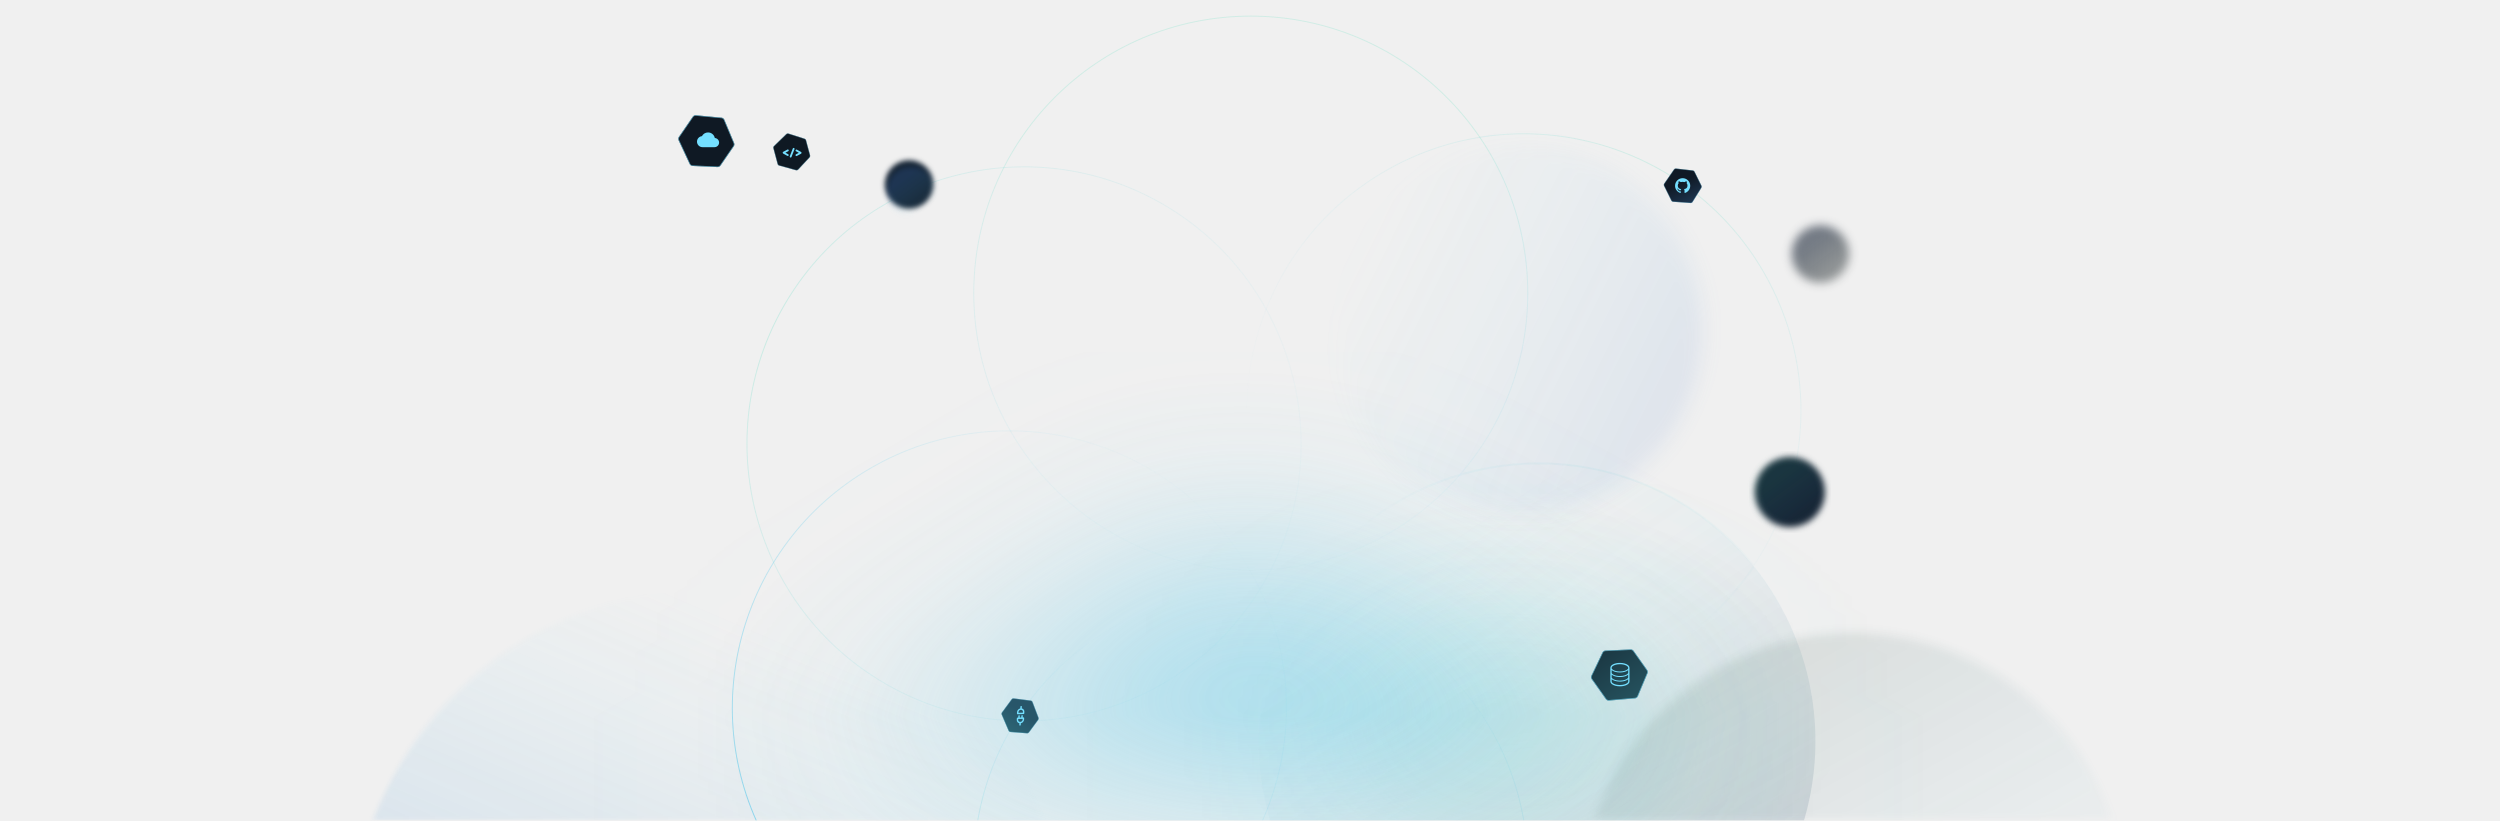
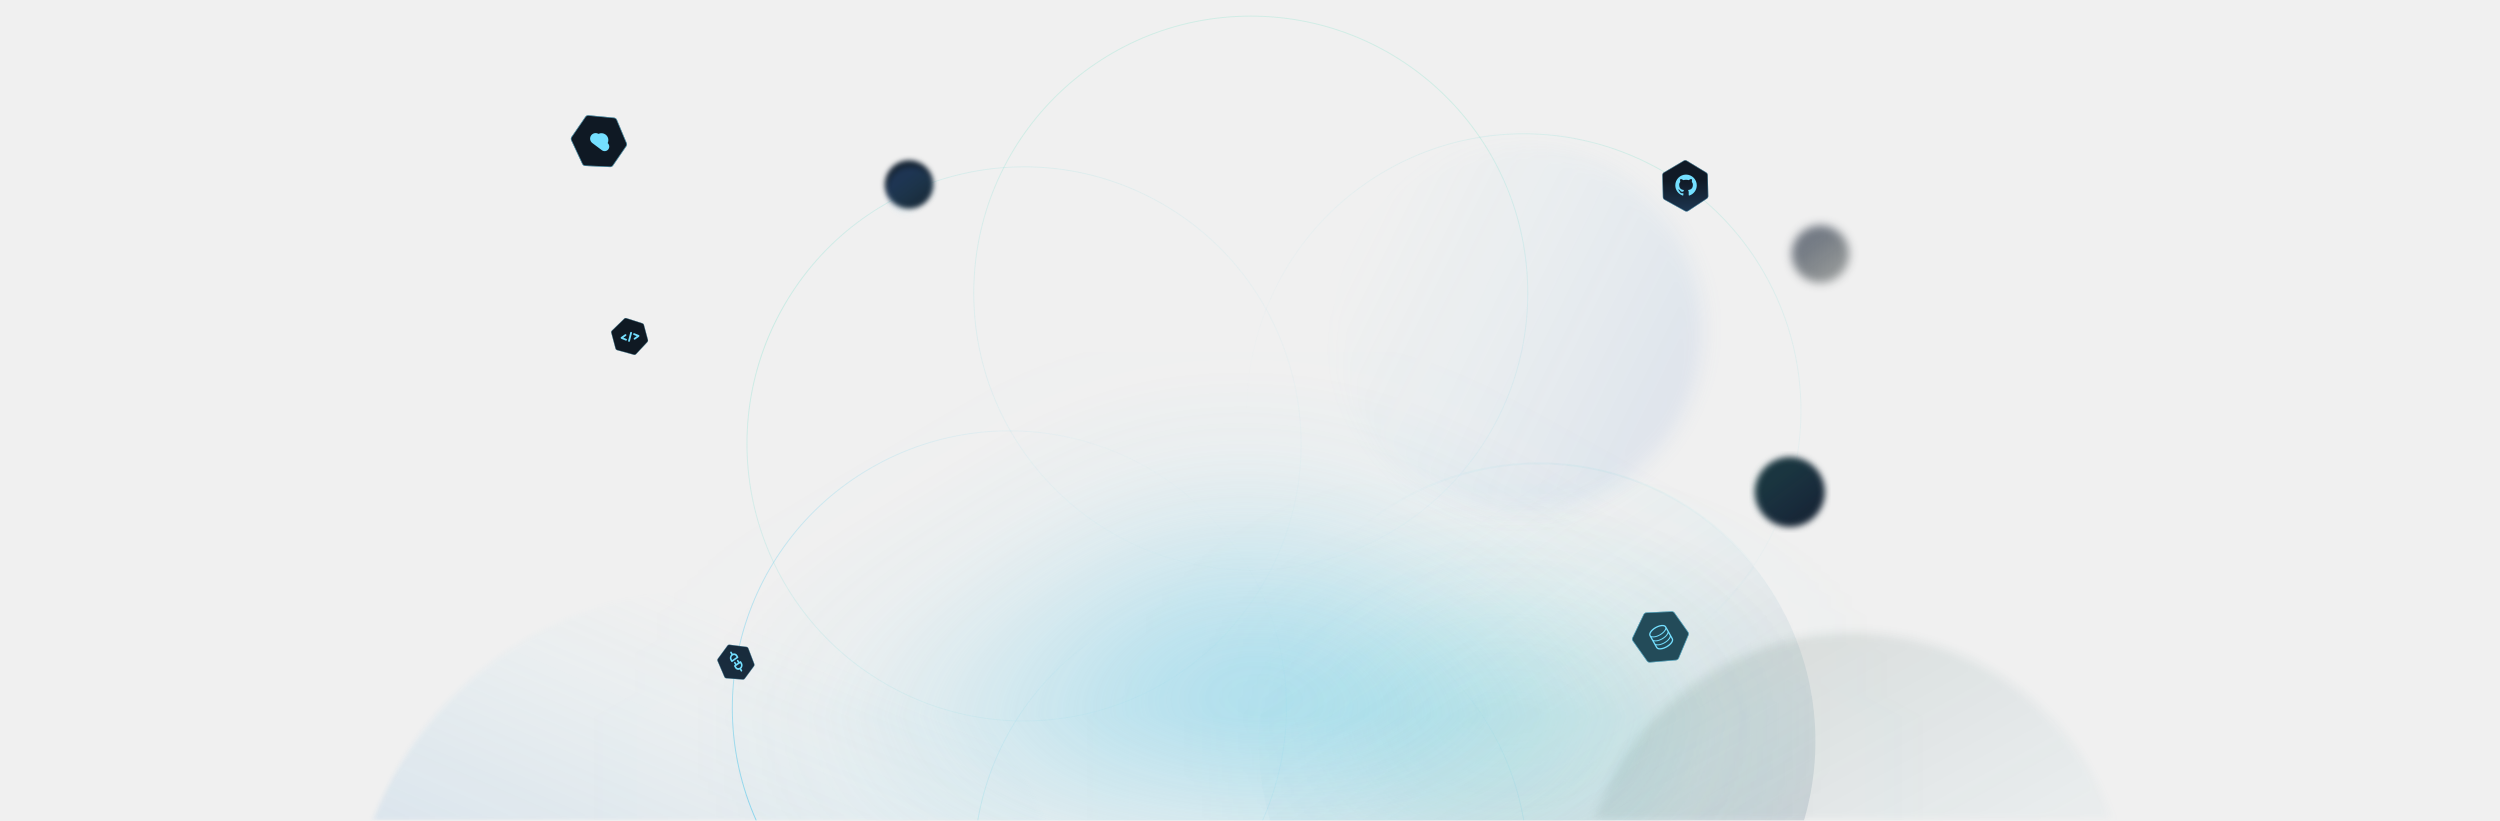
<svg xmlns="http://www.w3.org/2000/svg" width="2560" height="840" viewBox="0 0 2560 840" fill="none">
-   <g clip-path="url(#clip0_6373_19920)">
-     <g opacity="0.7" filter="url(#filter0_f_6373_19920)">
-       <rect width="901" height="847" rx="24" transform="matrix(0.87755 0.479485 -0.87755 0.479485 1537.29 716)" fill="url(#paint0_linear_6373_19920)" />
+   <g clip-path="url(#clip0_6433_17227)">
+     <g opacity="0.7" filter="url(#filter0_f_6433_17227)">
+       <rect width="901" height="847" rx="24" transform="matrix(0.87755 0.479485 -0.87755 0.479485 1537.29 716)" fill="url(#paint0_linear_6433_17227)" />
    </g>
-     <g opacity="0.7" filter="url(#filter1_f_6373_19920)">
-       <rect width="1163.47" height="1093.73" rx="24" transform="matrix(0.87755 0.479485 -0.87755 0.479485 1268.81 581)" fill="url(#paint1_linear_6373_19920)" />
+     <g opacity="0.7" filter="url(#filter1_f_6433_17227)">
+       <rect width="1163.47" height="1093.73" rx="24" transform="matrix(0.87755 0.479485 -0.87755 0.479485 1268.81 581)" fill="url(#paint1_linear_6433_17227)" />
    </g>
-     <circle cx="1048.62" cy="454.571" r="283.669" transform="rotate(-60 1048.62 454.571)" stroke="url(#paint2_radial_6373_19920)" />
-     <circle cx="284.169" cy="284.169" r="283.669" transform="matrix(-0.5 -0.866025 -0.866025 0.5 1421.8 828.906)" stroke="url(#paint3_radial_6373_19920)" />
-     <circle cx="1280.78" cy="300.144" r="283.644" stroke="url(#paint4_radial_6373_19920)" />
-     <circle cx="1280.78" cy="888.432" r="283.644" stroke="url(#paint5_radial_6373_19920)" />
-     <path d="M1717.29 513.076C1748.11 530.869 1774.33 553.571 1795.52 579.624C1772.19 614.194 1740.84 644.133 1702.29 666.389C1579.92 737.044 1426.78 706.15 1340.45 599.854C1423.02 477.452 1587.47 438.121 1717.29 513.076ZM1796.11 578.756C1774.87 552.71 1748.63 530.012 1717.79 512.21C1587.6 437.042 1422.71 476.407 1339.79 599.041C1330.66 587.719 1322.29 575.548 1314.79 562.559C1236.46 426.882 1282.95 253.393 1418.62 175.06C1554.3 96.727 1727.79 143.213 1806.12 278.89C1862.01 375.695 1854.36 491.75 1796.11 578.756ZM1329.79 616.906C1333 611.362 1336.36 605.966 1339.86 600.722C1426.53 707.202 1580.08 738.106 1702.79 667.255C1741.39 644.974 1772.79 615.022 1796.18 580.436C1867.73 669.049 1881.48 796.036 1821.12 900.576C1742.79 1036.25 1569.3 1082.74 1433.62 1004.41C1297.95 926.073 1251.46 752.583 1329.79 616.906Z" stroke="url(#paint6_radial_6373_19920)" />
-     <g filter="url(#filter2_f_6373_19920)">
-       <circle cx="725" cy="971" r="367" fill="url(#paint7_linear_6373_19920)" />
+     <circle cx="1048.62" cy="454.571" r="283.669" transform="rotate(-60 1048.62 454.571)" stroke="url(#paint2_radial_6433_17227)" />
+     <circle cx="284.169" cy="284.169" r="283.669" transform="matrix(-0.5 -0.866025 -0.866025 0.5 1421.8 828.906)" stroke="url(#paint3_radial_6433_17227)" />
+     <path d="M764.414 662.333C765.29 662.445 766.033 663.029 766.348 663.853L772.47 679.877C772.76 680.638 772.644 681.494 772.162 682.15L762.726 694.966C762.237 695.631 761.438 695.997 760.615 695.933L743.724 694.623C742.837 694.554 742.061 693.998 741.71 693.179L734.719 676.858C734.386 676.078 734.489 675.18 734.992 674.497L744.865 661.087C745.379 660.388 746.232 660.023 747.093 660.132L764.414 662.333Z" fill="#17293A" />
+     <path d="M764.389 662.531C765.192 662.633 765.873 663.169 766.161 663.924L772.284 679.949C772.55 680.646 772.443 681.431 772.001 682.032L762.566 694.848C762.117 695.457 761.385 695.793 760.63 695.734L743.74 694.424C742.926 694.361 742.215 693.851 741.893 693.101L734.903 676.779C734.597 676.065 734.692 675.242 735.153 674.616L745.025 661.205C745.497 660.565 746.279 660.23 747.068 660.33L764.389 662.531Z" stroke="#74DFFF" stroke-opacity="0.5" stroke-width="0.399" />
+     <path d="M754.644 676.887L755.656 678.66L754.08 679.76L753.068 677.987C752.944 677.828 752.77 677.725 752.576 677.697C752.383 677.669 752.185 677.718 752.017 677.835C751.85 677.952 751.724 678.129 751.664 678.334C751.604 678.539 751.613 678.757 751.69 678.95L752.702 680.723L752.062 681.17C751.968 681.229 751.885 681.309 751.82 681.404C751.755 681.499 751.708 681.607 751.682 681.721C751.657 681.835 751.653 681.952 751.671 682.066C751.69 682.179 751.73 682.287 751.789 682.381L752.682 683.946C752.949 684.434 753.305 684.855 753.73 685.185C754.155 685.515 754.639 685.746 755.155 685.865C755.947 686.06 756.787 685.961 757.543 685.584L758.525 687.305C758.576 687.405 758.647 687.491 758.732 687.559C758.816 687.626 758.914 687.673 759.018 687.696C759.122 687.719 759.23 687.719 759.336 687.694C759.441 687.67 759.542 687.622 759.631 687.554C759.725 687.494 759.807 687.415 759.872 687.32C759.938 687.225 759.985 687.117 760.01 687.003C760.036 686.889 760.04 686.772 760.021 686.658C760.003 686.544 759.963 686.437 759.903 686.343L758.951 684.674C759.606 684.04 760.07 683.206 760.276 682.29C760.531 681.142 760.368 679.947 759.821 678.961L758.928 677.396C758.819 677.201 758.641 677.063 758.433 677.012C758.331 676.982 758.222 676.979 758.116 677.002C758.01 677.026 757.909 677.075 757.822 677.148L757.034 677.698L756.022 675.925C755.898 675.765 755.724 675.662 755.531 675.634C755.338 675.607 755.139 675.656 754.971 675.773C754.804 675.89 754.678 676.067 754.618 676.271C754.558 676.476 754.567 676.695 754.644 676.887ZM758.443 679.923C758.768 680.514 758.864 681.229 758.71 681.915C758.556 682.602 758.163 683.207 757.615 683.601L757.418 683.738C756.853 684.12 756.184 684.261 755.545 684.135C754.922 683.985 754.388 683.571 754.061 682.983L753.584 682.149L757.956 679.132L758.443 679.923Z" fill="#74DFFF" />
+     <path d="M748.08 667.32C747.986 667.38 747.903 667.46 747.838 667.555C747.773 667.65 747.726 667.757 747.7 667.871C747.675 667.985 747.671 668.103 747.689 668.216C747.708 668.33 747.748 668.437 747.807 668.532L748.819 670.305C748.068 671.007 747.564 671.968 747.397 673.015C747.23 674.061 747.412 675.124 747.91 676.009L748.803 677.573C748.912 677.769 749.09 677.907 749.297 677.957C749.4 677.988 749.509 677.991 749.615 677.968C749.721 677.944 749.822 677.894 749.909 677.822L755.669 673.8C755.763 673.74 755.845 673.66 755.91 673.566C755.976 673.471 756.023 673.363 756.048 673.249C756.074 673.135 756.078 673.018 756.059 672.904C756.041 672.79 756.001 672.683 755.941 672.589L755.088 671.033C754.811 670.547 754.445 670.131 754.012 669.807C753.579 669.483 753.087 669.259 752.566 669.148C751.796 668.978 750.989 669.048 750.237 669.351L749.186 667.569C749.134 667.469 749.064 667.383 748.979 667.316C748.894 667.249 748.797 667.202 748.693 667.178C748.589 667.155 748.48 667.155 748.375 667.18C748.269 667.204 748.169 667.252 748.08 667.32ZM753.67 671.987L754.146 672.821L749.764 675.881L749.328 675.055C749.155 674.766 749.04 674.44 748.988 674.097C748.937 673.753 748.95 673.399 749.027 673.056C749.104 672.713 749.244 672.387 749.438 672.099C749.632 671.81 749.875 671.565 750.155 671.378L750.312 671.231C750.879 670.863 751.545 670.737 752.176 670.878C752.484 670.944 752.775 671.076 753.031 671.266C753.287 671.456 753.504 671.701 753.67 671.987Z" fill="#74DFFF" />
+     <circle cx="1280.78" cy="300.144" r="283.644" stroke="url(#paint4_radial_6433_17227)" />
+     <circle cx="1280.78" cy="888.432" r="283.644" stroke="url(#paint5_radial_6433_17227)" />
+     <path d="M1717.29 513.076C1748.11 530.869 1774.33 553.571 1795.52 579.624C1772.19 614.194 1740.84 644.133 1702.29 666.389C1579.92 737.044 1426.78 706.15 1340.45 599.854C1423.02 477.452 1587.47 438.121 1717.29 513.076ZM1796.11 578.756C1774.87 552.71 1748.63 530.012 1717.79 512.21C1587.6 437.042 1422.71 476.407 1339.79 599.041C1330.66 587.719 1322.29 575.548 1314.79 562.559C1236.46 426.882 1282.95 253.393 1418.62 175.06C1554.3 96.727 1727.79 143.213 1806.12 278.89C1862.01 375.695 1854.36 491.75 1796.11 578.756ZM1329.79 616.906C1333 611.362 1336.36 605.966 1339.86 600.722C1426.53 707.202 1580.08 738.106 1702.79 667.255C1741.39 644.974 1772.79 615.022 1796.18 580.436C1867.73 669.049 1881.48 796.036 1821.12 900.576C1742.79 1036.25 1569.3 1082.74 1433.62 1004.41C1297.95 926.073 1251.46 752.583 1329.79 616.906Z" stroke="url(#paint6_radial_6433_17227)" />
+     <g filter="url(#filter2_f_6433_17227)">
+       <circle cx="725" cy="971" r="367" fill="url(#paint7_linear_6433_17227)" />
    </g>
-     <circle cx="1574" cy="759" r="285" fill="url(#paint8_linear_6373_19920)" />
-     <g filter="url(#filter3_f_6373_19920)">
-       <circle cx="1555" cy="337" r="189" fill="url(#paint9_linear_6373_19920)" />
+     <circle cx="1574" cy="759" r="285" fill="url(#paint8_linear_6433_17227)" />
+     <g filter="url(#filter3_f_6433_17227)">
+       <circle cx="1555" cy="337" r="189" fill="url(#paint9_linear_6433_17227)" />
    </g>
-     <g filter="url(#filter4_f_6373_19920)">
+     <g filter="url(#filter4_f_6433_17227)">
      <circle cx="930.893" cy="188.893" r="24.811" transform="rotate(120 930.893 188.893)" fill="#162535" />
    </g>
-     <g filter="url(#filter5_f_6373_19920)">
-       <circle cx="932.893" cy="195.893" r="24.811" transform="rotate(120 932.893 195.893)" fill="url(#paint10_linear_6373_19920)" />
+     <g filter="url(#filter5_f_6433_17227)">
+       <circle cx="932.893" cy="195.893" r="24.811" transform="rotate(120 932.893 195.893)" fill="url(#paint10_linear_6433_17227)" />
    </g>
-     <g filter="url(#filter6_f_6373_19920)">
-       <circle cx="1864.15" cy="260.152" r="29.393" transform="rotate(120 1864.15 260.152)" fill="url(#paint11_linear_6373_19920)" />
+     <g filter="url(#filter6_f_6433_17227)">
+       <circle cx="1864.15" cy="260.152" r="29.393" transform="rotate(120 1864.15 260.152)" fill="url(#paint11_linear_6433_17227)" />
    </g>
-     <g filter="url(#filter7_f_6373_19920)">
-       <circle cx="1897.39" cy="926.394" r="278.468" transform="rotate(120 1897.39 926.394)" fill="url(#paint12_linear_6373_19920)" />
+     <g filter="url(#filter7_f_6433_17227)">
+       <circle cx="1897.39" cy="926.394" r="278.468" transform="rotate(120 1897.39 926.394)" fill="url(#paint12_linear_6433_17227)" />
    </g>
-     <g filter="url(#filter8_f_6373_19920)">
+     <g filter="url(#filter8_f_6433_17227)">
      <circle cx="1832.89" cy="503.889" r="35.789" transform="rotate(120 1832.89 503.889)" fill="#162535" />
    </g>
-     <g filter="url(#filter9_f_6373_19920)">
-       <circle cx="1830.89" cy="503.889" r="35.789" transform="rotate(120 1830.89 503.889)" fill="url(#paint13_linear_6373_19920)" />
+     <g filter="url(#filter9_f_6433_17227)">
+       <circle cx="1830.89" cy="503.889" r="35.789" transform="rotate(120 1830.89 503.889)" fill="url(#paint13_linear_6433_17227)" />
    </g>
-     <path d="M805.101 137.33C805.735 136.715 806.655 136.5 807.495 136.768L823.835 141.992C824.61 142.24 825.206 142.866 825.417 143.652L829.536 159.024C829.75 159.822 829.537 160.674 828.973 161.278L817.403 173.652C816.795 174.303 815.876 174.562 815.017 174.324L797.904 169.593C797.087 169.367 796.45 168.726 796.231 167.906L791.921 151.822C791.696 150.983 791.943 150.089 792.566 149.485L805.101 137.33Z" fill="url(#paint14_linear_6373_19920)" />
-     <path d="M805.24 137.473C805.821 136.91 806.664 136.712 807.435 136.958L823.774 142.182C824.485 142.41 825.031 142.983 825.225 143.704L829.343 159.076C829.539 159.807 829.344 160.588 828.827 161.141L817.257 173.516C816.7 174.112 815.857 174.35 815.071 174.132L797.957 169.401C797.208 169.194 796.624 168.606 796.423 167.855L792.113 151.77C791.907 151.002 792.134 150.182 792.705 149.628L805.24 137.473Z" stroke="#74DFFF" stroke-opacity="0.5" stroke-width="0.399" />
-     <path d="M815.571 154.073L819.853 156.439C819.909 156.47 819.908 156.538 819.852 156.568L815.532 158.863M806.732 154L802.412 156.295C802.355 156.325 802.355 156.393 802.411 156.424L806.692 158.79M812.694 152.412L809.595 160.394" stroke="#74DFFF" stroke-width="1.881" stroke-linecap="round" />
-     <path d="M1714.09 173.583C1714.59 172.856 1715.45 172.465 1716.33 172.565L1733.37 174.499C1734.18 174.591 1734.89 175.088 1735.25 175.818L1742.29 190.091C1742.65 190.832 1742.61 191.709 1742.18 192.411L1733.24 206.806C1732.78 207.562 1731.92 207.996 1731.04 207.931L1713.33 206.63C1712.48 206.568 1711.73 206.063 1711.36 205.303L1703.99 190.368C1703.61 189.59 1703.68 188.664 1704.17 187.95L1714.09 173.583Z" fill="url(#paint15_linear_6373_19920)" />
-     <path d="M1714.25 173.696C1714.71 173.03 1715.5 172.672 1716.31 172.763L1733.35 174.698C1734.09 174.782 1734.74 175.237 1735.07 175.907L1742.11 190.179C1742.45 190.858 1742.41 191.662 1742.01 192.306L1733.08 206.701C1732.64 207.394 1731.86 207.791 1731.05 207.732L1713.34 206.432C1712.57 206.375 1711.88 205.912 1711.54 205.214L1704.17 190.28C1703.82 189.566 1703.88 188.718 1704.33 188.063L1714.25 173.696Z" stroke="#74DFFF" stroke-opacity="0.5" stroke-width="0.399" />
-     <path fill-rule="evenodd" clip-rule="evenodd" d="M1723.02 182.449C1718.73 182.449 1715.26 185.929 1715.26 190.214C1715.26 193.646 1717.48 196.554 1720.57 197.584C1720.95 197.656 1721.1 197.417 1721.1 197.207C1721.1 197.022 1721.09 196.535 1721.09 195.887C1718.93 196.354 1718.47 194.848 1718.47 194.848C1718.12 193.952 1717.61 193.713 1717.61 193.713C1716.9 193.232 1717.66 193.241 1717.66 193.241C1718.44 193.298 1718.85 194.042 1718.85 194.042C1719.54 195.229 1720.67 194.886 1721.11 194.686C1721.18 194.185 1721.38 193.842 1721.6 193.646C1719.88 193.451 1718.07 192.784 1718.07 189.809C1718.07 188.96 1718.37 188.269 1718.87 187.726C1718.79 187.53 1718.52 186.739 1718.94 185.671C1718.94 185.671 1719.6 185.461 1721.08 186.467C1721.7 186.296 1722.36 186.21 1723.02 186.205C1723.68 186.205 1724.35 186.296 1724.97 186.467C1726.45 185.461 1727.1 185.671 1727.1 185.671C1727.53 186.739 1727.26 187.53 1727.18 187.726C1727.68 188.269 1727.98 188.96 1727.98 189.809C1727.98 192.793 1726.16 193.446 1724.43 193.642C1724.71 193.88 1724.96 194.357 1724.96 195.081C1724.96 196.121 1724.95 196.955 1724.95 197.212C1724.95 197.422 1725.09 197.66 1725.48 197.584C1728.57 196.554 1730.79 193.646 1730.79 190.219C1730.79 185.929 1727.31 182.453 1723.02 182.453V182.449Z" fill="#74DFFF" />
-     <path d="M1055.41 717.333C1056.29 717.445 1057.03 718.029 1057.35 718.853L1063.47 734.877C1063.76 735.638 1063.64 736.494 1063.16 737.15L1053.73 749.966C1053.24 750.631 1052.44 750.997 1051.61 750.933L1034.72 749.623C1033.84 749.554 1033.06 748.998 1032.71 748.179L1025.72 731.858C1025.39 731.078 1025.49 730.18 1025.99 729.497L1035.86 716.087C1036.38 715.388 1037.23 715.023 1038.09 715.132L1055.41 717.333Z" fill="url(#paint16_linear_6373_19920)" />
-     <path d="M1055.39 717.531C1056.19 717.633 1056.87 718.169 1057.16 718.924L1063.28 734.949C1063.55 735.646 1063.44 736.431 1063 737.032L1053.57 749.848C1053.12 750.457 1052.39 750.793 1051.63 750.734L1034.74 749.424C1033.93 749.361 1033.21 748.851 1032.89 748.101L1025.9 731.779C1025.6 731.065 1025.69 730.242 1026.15 729.616L1036.03 716.205C1036.5 715.565 1037.28 715.23 1038.07 715.33L1055.39 717.531Z" stroke="#74DFFF" stroke-opacity="0.5" stroke-width="0.399" />
-     <path d="M1045.89 732.938L1045.79 734.694L1044.13 734.745L1044.24 732.989C1044.22 732.816 1044.15 732.659 1044.02 732.548C1043.89 732.437 1043.73 732.379 1043.55 732.384C1043.38 732.39 1043.2 732.458 1043.06 732.578C1042.92 732.697 1042.83 732.859 1042.79 733.034L1042.69 734.79L1042.01 734.81C1041.92 734.809 1041.82 734.828 1041.73 734.866C1041.64 734.903 1041.55 734.959 1041.48 735.029C1041.41 735.099 1041.35 735.182 1041.31 735.273C1041.27 735.364 1041.25 735.46 1041.25 735.556L1041.15 737.105C1041.12 737.583 1041.17 738.055 1041.32 738.493C1041.48 738.931 1041.72 739.326 1042.03 739.655C1042.51 740.169 1043.16 740.494 1043.89 740.578L1043.78 742.282C1043.77 742.378 1043.78 742.473 1043.81 742.562C1043.84 742.65 1043.89 742.73 1043.96 742.796C1044.02 742.862 1044.1 742.912 1044.19 742.945C1044.27 742.977 1044.37 742.99 1044.47 742.982C1044.56 742.984 1044.66 742.965 1044.75 742.927C1044.84 742.889 1044.93 742.834 1045 742.764C1045.07 742.694 1045.13 742.611 1045.17 742.52C1045.21 742.429 1045.23 742.333 1045.23 742.237L1045.33 740.584C1046.1 740.436 1046.83 740.053 1047.41 739.489C1048.14 738.781 1048.58 737.843 1048.65 736.873L1048.74 735.324C1048.76 735.131 1048.69 734.948 1048.57 734.814C1048.51 734.744 1048.43 734.69 1048.34 734.657C1048.26 734.624 1048.16 734.612 1048.06 734.623L1047.24 734.649L1047.34 732.893C1047.33 732.72 1047.25 732.563 1047.12 732.452C1047 732.341 1046.83 732.283 1046.66 732.288C1046.48 732.294 1046.31 732.362 1046.17 732.482C1046.03 732.601 1045.93 732.763 1045.89 732.938ZM1047.2 736.918C1047.16 737.498 1046.89 738.058 1046.46 738.481C1046.02 738.903 1045.45 739.155 1044.87 739.181L1044.67 739.187C1044.08 739.196 1043.53 738.983 1043.13 738.591C1042.75 738.189 1042.56 737.639 1042.6 737.06L1042.65 736.234L1047.23 736.118L1047.2 736.918Z" fill="#74DFFF" />
-     <path d="M1045.66 722.943C1045.57 722.942 1045.47 722.961 1045.38 722.998C1045.29 723.036 1045.2 723.092 1045.13 723.162C1045.06 723.232 1045 723.315 1044.96 723.406C1044.92 723.496 1044.9 723.593 1044.9 723.689L1044.79 725.444C1043.92 725.597 1043.1 726.053 1042.49 726.729C1041.88 727.406 1041.51 728.257 1041.45 729.131L1041.35 730.68C1041.34 730.873 1041.4 731.056 1041.53 731.19C1041.59 731.26 1041.67 731.314 1041.76 731.347C1041.84 731.38 1041.94 731.392 1042.04 731.381L1048.09 731.193C1048.18 731.195 1048.28 731.176 1048.37 731.138C1048.46 731.1 1048.55 731.045 1048.62 730.975C1048.69 730.905 1048.75 730.822 1048.79 730.731C1048.83 730.64 1048.85 730.544 1048.85 730.448L1048.97 728.924C1049 728.443 1048.93 727.97 1048.77 727.532C1048.61 727.094 1048.36 726.701 1048.04 726.375C1047.56 725.89 1046.95 725.561 1046.26 725.425L1046.35 723.644C1046.36 723.548 1046.34 723.452 1046.32 723.364C1046.29 723.275 1046.24 723.195 1046.17 723.13C1046.11 723.064 1046.03 723.013 1045.94 722.981C1045.86 722.949 1045.76 722.936 1045.66 722.943ZM1047.5 728.943L1047.45 729.77L1042.85 729.912L1042.92 729.111C1042.93 728.821 1043 728.532 1043.13 728.26C1043.25 727.987 1043.43 727.738 1043.65 727.527C1043.86 727.316 1044.12 727.147 1044.39 727.03C1044.67 726.913 1044.96 726.851 1045.25 726.848L1045.43 726.817C1046.01 726.818 1046.55 727.041 1046.94 727.44C1047.13 727.633 1047.28 727.864 1047.38 728.123C1047.47 728.381 1047.51 728.66 1047.5 728.943Z" fill="#74DFFF" />
-     <path d="M738.781 120.468C740.101 120.593 741.245 121.434 741.758 122.657L751.727 146.425C752.201 147.553 752.068 148.845 751.374 149.853L737.826 169.555C737.122 170.578 735.941 171.166 734.701 171.11L709.273 169.96C707.936 169.899 706.744 169.102 706.178 167.89L694.89 143.718C694.35 142.563 694.463 141.209 695.185 140.159L709.362 119.543C710.101 118.468 711.364 117.878 712.662 118.001L738.781 120.468Z" fill="#0F1924" />
-     <path d="M738.753 120.766C739.963 120.881 741.012 121.652 741.482 122.773L751.451 146.541C751.885 147.575 751.763 148.759 751.128 149.683L737.579 169.386C736.934 170.323 735.851 170.862 734.714 170.811L709.286 169.661C708.061 169.605 706.968 168.874 706.449 167.763L695.161 143.591C694.667 142.532 694.77 141.291 695.432 140.329L709.609 119.713C710.286 118.728 711.444 118.187 712.634 118.299L738.753 120.766Z" stroke="#74DFFF" stroke-opacity="0.7" stroke-width="0.599" />
-     <path d="M731.986 141.315C731.335 138.06 728.476 135.616 725.041 135.616C722.314 135.616 719.946 137.163 718.767 139.428C717.38 139.578 716.097 140.235 715.166 141.273C714.234 142.311 713.719 143.656 713.719 145.051C713.719 148.174 716.257 150.713 719.38 150.713L731.646 150.713C734.25 150.713 736.364 148.599 736.364 145.995C736.364 143.504 734.43 141.485 731.986 141.315Z" fill="#74DFFF" />
-     <path d="M1640.91 668.205C1641.49 667.009 1642.67 666.224 1643.99 666.164L1669.74 664.998C1670.96 664.942 1672.13 665.512 1672.84 666.51L1686.66 686.02C1687.38 687.033 1687.53 688.344 1687.05 689.489L1677.2 712.963C1676.68 714.197 1675.53 715.041 1674.19 715.155L1647.61 717.42C1646.34 717.528 1645.11 716.956 1644.37 715.916L1629.91 695.502C1629.15 694.438 1629.03 693.049 1629.59 691.873L1640.91 668.205Z" fill="url(#paint17_linear_6373_19920)" />
-     <path d="M1641.18 668.334C1641.71 667.238 1642.79 666.519 1644.01 666.464L1669.76 665.297C1670.88 665.246 1671.94 665.769 1672.59 666.684L1686.42 686.193C1687.08 687.121 1687.21 688.324 1686.77 689.373L1676.93 712.847C1676.45 713.978 1675.39 714.752 1674.17 714.856L1647.59 717.121C1646.42 717.22 1645.29 716.696 1644.62 715.743L1630.15 695.329C1629.46 694.354 1629.35 693.08 1629.87 692.002L1641.18 668.334Z" stroke="#74DFFF" stroke-opacity="0.7" stroke-width="0.599" />
-     <path d="M1668.36 682.654C1668.09 682.026 1667.62 681.486 1667.02 681.02C1666.12 680.322 1664.92 679.777 1663.52 679.394C1662.12 679.012 1660.51 678.798 1658.8 678.798C1656.19 678.8 1653.83 679.292 1652.06 680.128C1651.17 680.548 1650.43 681.054 1649.89 681.661C1649.61 681.965 1649.39 682.296 1649.24 682.654C1649.08 683.012 1649 683.398 1649 683.793L1649 697.803C1649 698.198 1649.08 698.584 1649.24 698.941C1649.51 699.569 1649.98 700.109 1650.58 700.576C1651.48 701.274 1652.68 701.819 1654.08 702.202C1655.48 702.583 1657.09 702.797 1658.8 702.798C1661.41 702.796 1663.77 702.304 1665.54 701.467C1666.43 701.047 1667.17 700.542 1667.71 699.934C1667.98 699.631 1668.21 699.3 1668.36 698.941C1668.52 698.584 1668.6 698.198 1668.6 697.803L1668.6 683.792C1668.6 683.398 1668.52 683.012 1668.36 682.654ZM1667.25 697.803C1667.25 698.004 1667.21 698.2 1667.12 698.405C1666.97 698.761 1666.66 699.144 1666.19 699.509C1665.49 700.057 1664.44 700.552 1663.16 700.897C1661.89 701.244 1660.4 701.446 1658.8 701.446C1656.37 701.448 1654.17 700.973 1652.63 700.245C1651.87 699.884 1651.27 699.459 1650.89 699.033C1650.7 698.821 1650.57 698.609 1650.48 698.405C1650.39 698.2 1650.35 698.004 1650.35 697.803L1650.35 695.489C1651.13 696.204 1652.23 696.775 1653.54 697.197C1655.06 697.681 1656.86 697.959 1658.8 697.959C1661.38 697.958 1663.73 697.467 1665.47 696.645C1666.17 696.313 1666.77 695.925 1667.25 695.483L1667.25 697.803L1667.25 697.803ZM1667.25 693.854C1667.15 694.06 1667.02 694.267 1666.83 694.476C1666.23 695.151 1665.15 695.786 1663.75 696.231C1662.35 696.679 1660.64 696.945 1658.8 696.945C1656.34 696.946 1654.12 696.469 1652.56 695.728C1651.78 695.359 1651.17 694.925 1650.77 694.476C1650.58 694.267 1650.44 694.06 1650.35 693.854L1650.35 690.819C1651.13 691.534 1652.23 692.105 1653.54 692.527C1655.06 693.01 1656.86 693.288 1658.8 693.289C1661.38 693.287 1663.73 692.797 1665.47 691.975C1666.17 691.643 1666.77 691.255 1667.25 690.813L1667.25 693.854ZM1667.25 689.184C1667.15 689.39 1667.02 689.597 1666.83 689.806C1666.23 690.48 1665.15 691.116 1663.75 691.561C1662.35 692.008 1660.64 692.275 1658.8 692.274C1656.34 692.276 1654.12 691.799 1652.56 691.058C1651.78 690.689 1651.17 690.255 1650.77 689.806C1650.58 689.597 1650.44 689.39 1650.35 689.184L1650.35 686.149C1651.13 686.864 1652.23 687.434 1653.54 687.857C1655.06 688.341 1656.86 688.619 1658.8 688.619C1661.38 688.617 1663.73 688.127 1665.47 687.305C1666.17 686.973 1666.77 686.585 1667.25 686.143L1667.25 689.184ZM1667.25 684.514C1667.15 684.72 1667.02 684.927 1666.83 685.136C1666.23 685.811 1665.15 686.446 1663.75 686.891C1662.35 687.339 1660.64 687.605 1658.8 687.605C1656.34 687.606 1654.12 687.129 1652.56 686.388C1651.78 686.019 1651.17 685.585 1650.77 685.136C1650.58 684.927 1650.44 684.72 1650.35 684.514L1650.35 683.792C1650.35 683.591 1650.39 683.395 1650.48 683.191C1650.63 682.834 1650.94 682.452 1651.41 682.087C1652.11 681.538 1653.16 681.043 1654.43 680.698C1655.71 680.352 1657.2 680.15 1658.8 680.15C1661.23 680.148 1663.43 680.623 1664.96 681.35C1665.73 681.712 1666.33 682.136 1666.7 682.562C1666.89 682.775 1667.03 682.987 1667.12 683.191C1667.21 683.396 1667.25 683.591 1667.25 683.793L1667.25 684.514Z" fill="#74DFFF" />
+     <path d="M639.101 326.329C639.735 325.715 640.655 325.499 641.495 325.768L657.835 330.992C658.61 331.24 659.206 331.865 659.417 332.652L663.536 348.024C663.75 348.822 663.537 349.674 662.973 350.277L651.403 362.652C650.795 363.302 649.876 363.561 649.017 363.324L631.904 358.593C631.087 358.367 630.45 357.725 630.231 356.906L625.921 340.821C625.696 339.983 625.943 339.088 626.566 338.484L639.101 326.329Z" fill="url(#paint14_linear_6433_17227)" />
+     <path d="M639.24 326.472C639.821 325.909 640.664 325.711 641.435 325.958L657.774 331.182C658.485 331.409 659.031 331.982 659.225 332.703L663.343 348.075C663.539 348.807 663.344 349.588 662.827 350.141L651.257 362.516C650.7 363.112 649.857 363.349 649.071 363.132L631.957 358.401C631.208 358.194 630.624 357.605 630.423 356.854L626.113 340.77C625.907 340.001 626.134 339.181 626.705 338.627L639.24 326.472Z" stroke="#74DFFF" stroke-opacity="0.5" stroke-width="0.399" />
+     <path d="M649.284 342.119L653.821 343.947C653.88 343.971 653.888 344.038 653.836 344.075L649.827 346.878M640.501 343.121L636.492 345.925C636.439 345.962 636.447 346.029 636.507 346.053L641.044 347.881M646.226 340.82L644.12 349.12" stroke="#74DFFF" stroke-width="1.881" stroke-linecap="round" />
+     <path d="M1724.08 164.507C1725.11 163.901 1726.38 163.909 1727.4 164.528L1747.21 176.558C1748.15 177.129 1748.74 178.139 1748.77 179.238L1749.31 200.732C1749.34 201.847 1748.79 202.899 1747.86 203.513L1728.75 216.107C1727.74 216.769 1726.46 216.818 1725.4 216.235L1704.42 204.608C1703.42 204.052 1702.79 203.008 1702.76 201.863L1702.19 179.373C1702.16 178.2 1702.76 177.104 1703.77 176.507L1724.08 164.507Z" fill="url(#paint15_linear_6433_17227)" />
+     <path d="M1724.22 164.739C1725.16 164.183 1726.33 164.19 1727.26 164.758L1747.07 176.788C1747.93 177.311 1748.47 178.237 1748.5 179.245L1749.04 200.738C1749.07 201.761 1748.57 202.725 1747.71 203.288L1728.6 215.882C1727.68 216.489 1726.5 216.534 1725.53 215.999L1704.55 204.372L1704.42 204.608L1704.55 204.372C1703.63 203.863 1703.05 202.906 1703.03 201.856L1702.45 179.366C1702.43 178.291 1702.98 177.286 1703.91 176.739L1724.22 164.739Z" stroke="#74DFFF" stroke-opacity="0.5" stroke-width="0.539" />
+     <path fill-rule="evenodd" clip-rule="evenodd" d="M1726.5 178.774C1720.42 178.774 1715.5 183.702 1715.5 189.77C1715.5 194.63 1718.66 198.748 1723.02 200.206C1723.57 200.307 1723.77 199.969 1723.77 199.672C1723.77 199.409 1723.77 198.721 1723.76 197.803C1720.7 198.464 1720.05 196.331 1720.05 196.331C1719.55 195.062 1718.83 194.725 1718.83 194.725C1717.83 194.043 1718.91 194.056 1718.91 194.056C1720.01 194.137 1720.59 195.19 1720.59 195.19C1721.57 196.871 1723.17 196.385 1723.79 196.102C1723.89 195.393 1724.18 194.907 1724.49 194.63C1722.04 194.353 1719.48 193.408 1719.48 189.196C1719.48 187.995 1719.9 187.016 1720.61 186.247C1720.5 185.97 1720.12 184.849 1720.72 183.337C1720.72 183.337 1721.65 183.04 1723.75 184.465C1724.62 184.222 1725.56 184.1 1726.5 184.093C1727.43 184.093 1728.38 184.222 1729.25 184.465C1731.35 183.04 1732.28 183.337 1732.28 183.337C1732.88 184.849 1732.5 185.97 1732.39 186.247C1733.09 187.016 1733.51 187.995 1733.51 189.196C1733.51 193.422 1730.94 194.347 1728.49 194.623C1728.88 194.961 1729.24 195.636 1729.24 196.662C1729.24 198.133 1729.23 199.315 1729.23 199.679C1729.23 199.976 1729.42 200.314 1729.98 200.206C1734.35 198.748 1737.5 194.63 1737.5 189.777C1737.5 183.702 1732.57 178.781 1726.5 178.781V178.774Z" fill="#74DFFF" />
+     <path d="M628.781 120.468C630.101 120.593 631.245 121.434 631.758 122.657L641.727 146.425C642.201 147.553 642.068 148.845 641.374 149.853L627.826 169.555C627.122 170.578 625.941 171.166 624.701 171.11L599.273 169.96C597.936 169.899 596.744 169.102 596.178 167.89L584.89 143.718C584.35 142.563 584.463 141.209 585.185 140.159L599.362 119.543C600.101 118.468 601.364 117.878 602.662 118.001L628.781 120.468Z" fill="#0F1924" />
+     <path d="M628.753 120.766C629.963 120.881 631.012 121.652 631.482 122.773L641.451 146.541C641.885 147.575 641.763 148.759 641.128 149.683L627.579 169.386C626.934 170.323 625.851 170.862 624.714 170.811L599.286 169.661C598.061 169.605 596.968 168.874 596.449 167.763L585.161 143.591C584.667 142.532 584.77 141.291 585.432 140.329L599.609 119.713C600.286 118.728 601.444 118.187 602.634 118.299L628.753 120.766Z" stroke="#74DFFF" stroke-opacity="0.7" stroke-width="0.599" />
+     <g clip-path="url(#clip1_6433_17227)">
+       <path d="M622.249 146.522C623.682 143.528 622.862 139.857 620.115 137.796C617.934 136.159 615.111 135.975 612.808 137.079C611.609 136.366 610.189 136.122 608.821 136.393C607.452 136.664 606.233 137.431 605.396 138.547C603.521 141.045 604.028 144.599 606.526 146.473L616.337 153.835C618.42 155.398 621.379 154.976 622.942 152.893C624.437 150.901 624.102 148.125 622.249 146.522Z" fill="#74DFFF" />
+     </g>
+     <path d="M1682.91 629.205C1683.49 628.009 1684.67 627.224 1685.99 627.164L1711.74 625.998C1712.96 625.942 1714.13 626.512 1714.84 627.51L1728.66 647.02C1729.38 648.033 1729.53 649.344 1729.05 650.489L1719.2 673.963C1718.68 675.197 1717.53 676.041 1716.19 676.155L1689.61 678.42C1688.34 678.528 1687.11 677.956 1686.37 676.916L1671.91 656.502C1671.15 655.438 1671.03 654.049 1671.59 652.873L1682.91 629.205Z" fill="#234B59" />
+     <path d="M1683.18 629.334C1683.71 628.238 1684.79 627.519 1686.01 627.464L1711.76 626.297C1712.88 626.246 1713.94 626.769 1714.59 627.684L1728.42 647.193C1729.08 648.121 1729.21 649.324 1728.77 650.373L1718.93 673.847C1718.45 674.978 1717.39 675.752 1716.17 675.856L1689.59 678.121C1688.42 678.22 1687.29 677.696 1686.62 676.743L1672.15 656.329C1671.46 655.354 1671.35 654.08 1671.87 653.002L1683.18 629.334Z" stroke="#74DFFF" stroke-opacity="0.7" stroke-width="0.599" />
+     <path d="M1705.38 640.695C1704.84 640.281 1704.16 640.041 1703.41 639.928C1702.29 639.76 1700.97 639.873 1699.56 640.227C1698.15 640.582 1696.65 641.183 1695.16 642.022C1692.89 643.302 1691.07 644.891 1689.93 646.487C1689.37 647.287 1688.97 648.092 1688.79 648.888C1688.7 649.286 1688.67 649.683 1688.71 650.071C1688.75 650.459 1688.87 650.837 1689.06 651.181L1695.93 663.392C1696.12 663.737 1696.39 664.031 1696.7 664.266C1697.24 664.68 1697.92 664.92 1698.67 665.033C1699.8 665.201 1701.11 665.088 1702.52 664.734C1703.93 664.379 1705.43 663.778 1706.92 662.939C1709.2 661.659 1711.01 660.071 1712.15 658.474C1712.71 657.674 1713.11 656.87 1713.29 656.073C1713.38 655.676 1713.41 655.279 1713.37 654.89C1713.33 654.503 1713.21 654.124 1713.02 653.78L1706.15 641.569C1705.96 641.225 1705.69 640.931 1705.38 640.695ZM1711.84 654.443C1711.94 654.618 1712 654.81 1712.02 655.031C1712.06 655.417 1711.98 655.902 1711.75 656.449C1711.41 657.271 1710.74 658.218 1709.8 659.143C1708.86 660.069 1707.65 660.978 1706.26 661.761C1704.14 662.956 1701.99 663.62 1700.3 663.737C1699.45 663.798 1698.73 663.72 1698.19 663.534C1697.92 663.442 1697.69 663.325 1697.52 663.19C1697.34 663.055 1697.21 662.904 1697.11 662.729L1695.98 660.713C1697.01 660.952 1698.24 660.911 1699.6 660.635C1701.15 660.315 1702.86 659.672 1704.55 658.722C1706.8 657.453 1708.61 655.877 1709.72 654.307C1710.17 653.674 1710.5 653.042 1710.7 652.421L1711.84 654.443L1711.84 654.443ZM1709.9 651.001C1709.92 651.228 1709.9 651.476 1709.84 651.749C1709.65 652.631 1709.02 653.716 1708.02 654.79C1707.02 655.866 1705.66 656.936 1704.05 657.838C1701.92 659.043 1699.75 659.716 1698.02 659.836C1697.16 659.897 1696.41 659.819 1695.84 659.624C1695.58 659.533 1695.36 659.42 1695.17 659.288L1693.69 656.643C1694.72 656.882 1695.95 656.841 1697.31 656.565C1698.86 656.244 1700.57 655.602 1702.26 654.652C1704.51 653.383 1706.32 651.806 1707.43 650.236C1707.88 649.604 1708.21 648.972 1708.41 648.35L1709.9 651.001ZM1707.61 646.931C1707.63 647.158 1707.61 647.406 1707.55 647.678C1707.36 648.56 1706.73 649.646 1705.73 650.719C1704.73 651.795 1703.37 652.865 1701.76 653.767C1699.63 654.972 1697.46 655.645 1695.73 655.765C1694.87 655.827 1694.12 655.749 1693.55 655.554C1693.29 655.463 1693.07 655.35 1692.88 655.217L1691.4 652.572C1692.43 652.812 1693.66 652.771 1695.02 652.495C1696.57 652.174 1698.28 651.532 1699.97 650.581C1702.22 649.313 1704.03 647.736 1705.14 646.166C1705.59 645.533 1705.92 644.902 1706.12 644.28L1707.61 646.931ZM1705.32 642.86C1705.34 643.087 1705.32 643.335 1705.26 643.608C1705.07 644.49 1704.44 645.576 1703.44 646.65C1702.44 647.726 1701.08 648.795 1699.47 649.698C1697.34 650.902 1695.17 651.575 1693.44 651.695C1692.58 651.757 1691.83 651.679 1691.26 651.484C1691 651.393 1690.78 651.28 1690.59 651.147L1690.24 650.518C1690.14 650.343 1690.08 650.152 1690.06 649.93C1690.02 649.544 1690.1 649.06 1690.33 648.512C1690.67 647.69 1691.34 646.744 1692.28 645.819C1693.22 644.892 1694.43 643.983 1695.82 643.2C1697.94 642.006 1700.09 641.341 1701.78 641.224C1702.63 641.163 1703.35 641.242 1703.89 641.427C1704.16 641.519 1704.39 641.636 1704.56 641.771C1704.74 641.906 1704.87 642.057 1704.97 642.232L1705.32 642.86Z" fill="#74DFFF" />
  </g>
  <defs>
-     <filter id="filter0_f_6373_19920" x="579.336" y="495.741" width="1963.29" height="1278.66" filterUnits="userSpaceOnUse" color-interpolation-filters="sRGB">
+     <filter id="filter0_f_6433_17227" x="579.336" y="495.741" width="1963.29" height="1278.66" filterUnits="userSpaceOnUse" color-interpolation-filters="sRGB">
      <feFlood flood-opacity="0" result="BackgroundImageFix" />
      <feBlend mode="normal" in="SourceGraphic" in2="BackgroundImageFix" result="shape" />
-       <feGaussianBlur stdDeviation="113.5" result="effect1_foregroundBlur_6373_19920" />
+       <feGaussianBlur stdDeviation="113.5" result="effect1_foregroundBlur_6433_17227" />
    </filter>
-     <filter id="filter1_f_6373_19920" x="94.34" y="360.741" width="2410.13" height="1522.81" filterUnits="userSpaceOnUse" color-interpolation-filters="sRGB">
+     <filter id="filter1_f_6433_17227" x="94.34" y="360.741" width="2410.13" height="1522.81" filterUnits="userSpaceOnUse" color-interpolation-filters="sRGB">
      <feFlood flood-opacity="0" result="BackgroundImageFix" />
      <feBlend mode="normal" in="SourceGraphic" in2="BackgroundImageFix" result="shape" />
-       <feGaussianBlur stdDeviation="113.5" result="effect1_foregroundBlur_6373_19920" />
+       <feGaussianBlur stdDeviation="113.5" result="effect1_foregroundBlur_6433_17227" />
    </filter>
-     <filter id="filter2_f_6373_19920" x="353" y="599" width="744" height="744" filterUnits="userSpaceOnUse" color-interpolation-filters="sRGB">
+     <filter id="filter2_f_6433_17227" x="353" y="599" width="744" height="744" filterUnits="userSpaceOnUse" color-interpolation-filters="sRGB">
      <feFlood flood-opacity="0" result="BackgroundImageFix" />
      <feBlend mode="normal" in="SourceGraphic" in2="BackgroundImageFix" result="shape" />
-       <feGaussianBlur stdDeviation="2.5" result="effect1_foregroundBlur_6373_19920" />
+       <feGaussianBlur stdDeviation="2.5" result="effect1_foregroundBlur_6433_17227" />
    </filter>
-     <filter id="filter3_f_6373_19920" x="1346" y="128" width="418" height="418" filterUnits="userSpaceOnUse" color-interpolation-filters="sRGB">
+     <filter id="filter3_f_6433_17227" x="1346" y="128" width="418" height="418" filterUnits="userSpaceOnUse" color-interpolation-filters="sRGB">
      <feFlood flood-opacity="0" result="BackgroundImageFix" />
      <feBlend mode="normal" in="SourceGraphic" in2="BackgroundImageFix" result="shape" />
-       <feGaussianBlur stdDeviation="10" result="effect1_foregroundBlur_6373_19920" />
+       <feGaussianBlur stdDeviation="10" result="effect1_foregroundBlur_6433_17227" />
    </filter>
-     <filter id="filter4_f_6373_19920" x="901.078" y="159.078" width="59.629" height="59.631" filterUnits="userSpaceOnUse" color-interpolation-filters="sRGB">
+     <filter id="filter4_f_6433_17227" x="901.078" y="159.078" width="59.629" height="59.631" filterUnits="userSpaceOnUse" color-interpolation-filters="sRGB">
      <feFlood flood-opacity="0" result="BackgroundImageFix" />
      <feBlend mode="normal" in="SourceGraphic" in2="BackgroundImageFix" result="shape" />
-       <feGaussianBlur stdDeviation="2.5" result="effect1_foregroundBlur_6373_19920" />
+       <feGaussianBlur stdDeviation="2.5" result="effect1_foregroundBlur_6433_17227" />
    </filter>
-     <filter id="filter5_f_6373_19920" x="903.078" y="166.078" width="59.629" height="59.631" filterUnits="userSpaceOnUse" color-interpolation-filters="sRGB">
+     <filter id="filter5_f_6433_17227" x="903.078" y="166.078" width="59.629" height="59.631" filterUnits="userSpaceOnUse" color-interpolation-filters="sRGB">
      <feFlood flood-opacity="0" result="BackgroundImageFix" />
      <feBlend mode="normal" in="SourceGraphic" in2="BackgroundImageFix" result="shape" />
-       <feGaussianBlur stdDeviation="2.5" result="effect1_foregroundBlur_6373_19920" />
+       <feGaussianBlur stdDeviation="2.5" result="effect1_foregroundBlur_6433_17227" />
    </filter>
-     <filter id="filter6_f_6373_19920" x="1824.75" y="220.754" width="78.797" height="78.796" filterUnits="userSpaceOnUse" color-interpolation-filters="sRGB">
+     <filter id="filter6_f_6433_17227" x="1824.75" y="220.754" width="78.797" height="78.796" filterUnits="userSpaceOnUse" color-interpolation-filters="sRGB">
      <feFlood flood-opacity="0" result="BackgroundImageFix" />
      <feBlend mode="normal" in="SourceGraphic" in2="BackgroundImageFix" result="shape" />
-       <feGaussianBlur stdDeviation="5" result="effect1_foregroundBlur_6373_19920" />
+       <feGaussianBlur stdDeviation="5" result="effect1_foregroundBlur_6433_17227" />
    </filter>
-     <filter id="filter7_f_6373_19920" x="1608.88" y="637.88" width="577.031" height="577.028" filterUnits="userSpaceOnUse" color-interpolation-filters="sRGB">
+     <filter id="filter7_f_6433_17227" x="1608.88" y="637.88" width="577.031" height="577.028" filterUnits="userSpaceOnUse" color-interpolation-filters="sRGB">
      <feFlood flood-opacity="0" result="BackgroundImageFix" />
      <feBlend mode="normal" in="SourceGraphic" in2="BackgroundImageFix" result="shape" />
-       <feGaussianBlur stdDeviation="5" result="effect1_foregroundBlur_6373_19920" />
+       <feGaussianBlur stdDeviation="5" result="effect1_foregroundBlur_6433_17227" />
    </filter>
-     <filter id="filter8_f_6373_19920" x="1791.09" y="462.094" width="83.59" height="83.59" filterUnits="userSpaceOnUse" color-interpolation-filters="sRGB">
+     <filter id="filter8_f_6433_17227" x="1791.09" y="462.094" width="83.59" height="83.59" filterUnits="userSpaceOnUse" color-interpolation-filters="sRGB">
      <feFlood flood-opacity="0" result="BackgroundImageFix" />
      <feBlend mode="normal" in="SourceGraphic" in2="BackgroundImageFix" result="shape" />
-       <feGaussianBlur stdDeviation="3" result="effect1_foregroundBlur_6373_19920" />
+       <feGaussianBlur stdDeviation="3" result="effect1_foregroundBlur_6433_17227" />
    </filter>
-     <filter id="filter9_f_6373_19920" x="1789.09" y="462.094" width="83.59" height="83.59" filterUnits="userSpaceOnUse" color-interpolation-filters="sRGB">
+     <filter id="filter9_f_6433_17227" x="1789.09" y="462.094" width="83.59" height="83.59" filterUnits="userSpaceOnUse" color-interpolation-filters="sRGB">
      <feFlood flood-opacity="0" result="BackgroundImageFix" />
      <feBlend mode="normal" in="SourceGraphic" in2="BackgroundImageFix" result="shape" />
-       <feGaussianBlur stdDeviation="3" result="effect1_foregroundBlur_6373_19920" />
+       <feGaussianBlur stdDeviation="3" result="effect1_foregroundBlur_6433_17227" />
    </filter>
-     <linearGradient id="paint0_linear_6373_19920" x1="450.5" y1="0" x2="450.5" y2="847" gradientUnits="userSpaceOnUse">
+     <linearGradient id="paint0_linear_6433_17227" x1="450.5" y1="0" x2="450.5" y2="847" gradientUnits="userSpaceOnUse">
      <stop stop-color="#4FDAB8" />
      <stop offset="1" stop-color="#4FDAB8" stop-opacity="0" />
    </linearGradient>
-     <linearGradient id="paint1_linear_6373_19920" x1="581.733" y1="0" x2="581.733" y2="1093.73" gradientUnits="userSpaceOnUse">
+     <linearGradient id="paint1_linear_6433_17227" x1="581.733" y1="0" x2="581.733" y2="1093.73" gradientUnits="userSpaceOnUse">
      <stop stop-color="#52C7EA" />
      <stop offset="1" stop-color="#52C7EA" stop-opacity="0" />
    </linearGradient>
-     <radialGradient id="paint2_radial_6373_19920" cx="0" cy="0" r="1" gradientUnits="userSpaceOnUse" gradientTransform="translate(1007.49 116.182) rotate(89.1122) scale(724.531)">
+     <radialGradient id="paint2_radial_6433_17227" cx="0" cy="0" r="1" gradientUnits="userSpaceOnUse" gradientTransform="translate(1007.49 116.182) rotate(89.1122) scale(724.531)">
      <stop stop-color="#4FDAB8" stop-opacity="0.25" />
      <stop offset="1" stop-color="#52C7EA" stop-opacity="0" />
    </radialGradient>
-     <radialGradient id="paint3_radial_6373_19920" cx="0" cy="0" r="1" gradientUnits="userSpaceOnUse" gradientTransform="translate(243.295 539.711) rotate(-87.9037) scale(551.549)">
+     <radialGradient id="paint3_radial_6433_17227" cx="0" cy="0" r="1" gradientUnits="userSpaceOnUse" gradientTransform="translate(243.295 539.711) rotate(-87.9037) scale(551.549)">
      <stop stop-color="#52C7EA" stop-opacity="0.7" />
      <stop offset="1" stop-color="#52C7EA" stop-opacity="0" />
    </radialGradient>
-     <radialGradient id="paint4_radial_6373_19920" cx="0" cy="0" r="1" gradientUnits="userSpaceOnUse" gradientTransform="translate(1281 16) rotate(89.0891) scale(597.576)">
+     <radialGradient id="paint4_radial_6433_17227" cx="0" cy="0" r="1" gradientUnits="userSpaceOnUse" gradientTransform="translate(1281 16) rotate(89.0891) scale(597.576)">
      <stop offset="0.43" stop-color="#4FDAB8" stop-opacity="0.2" />
      <stop offset="0.767" stop-color="#51CCDC" stop-opacity="0.1" />
      <stop offset="1" stop-color="#52C7EA" stop-opacity="0" />
    </radialGradient>
-     <radialGradient id="paint5_radial_6373_19920" cx="0" cy="0" r="1" gradientUnits="userSpaceOnUse" gradientTransform="translate(1261.1 1103.13) rotate(-84.991) scale(479.961)">
+     <radialGradient id="paint5_radial_6433_17227" cx="0" cy="0" r="1" gradientUnits="userSpaceOnUse" gradientTransform="translate(1261.1 1103.13) rotate(-84.991) scale(479.961)">
      <stop stop-color="#4FDAB8" stop-opacity="0.6" />
      <stop offset="0.768" stop-color="#51CBDE" stop-opacity="0.2" />
      <stop offset="1" stop-color="#52C7EA" stop-opacity="0" />
    </radialGradient>
-     <radialGradient id="paint6_radial_6373_19920" cx="0" cy="0" r="1" gradientUnits="userSpaceOnUse" gradientTransform="translate(1700 171) rotate(130.355) scale(654.811 654.811)">
+     <radialGradient id="paint6_radial_6433_17227" cx="0" cy="0" r="1" gradientUnits="userSpaceOnUse" gradientTransform="translate(1700 171) rotate(130.355) scale(654.811 654.811)">
      <stop stop-color="#4FDAB8" stop-opacity="0.2" />
      <stop offset="0.754" stop-color="#52C7EA" stop-opacity="0" />
    </radialGradient>
-     <linearGradient id="paint7_linear_6373_19920" x1="881.552" y1="1268.06" x2="1092" y2="778.517" gradientUnits="userSpaceOnUse">
+     <linearGradient id="paint7_linear_6433_17227" x1="881.552" y1="1268.06" x2="1092" y2="778.517" gradientUnits="userSpaceOnUse">
      <stop stop-color="#3A74C6" stop-opacity="0.2" />
      <stop offset="1" stop-color="#60D1F2" stop-opacity="0" />
    </linearGradient>
-     <linearGradient id="paint8_linear_6373_19920" x1="1916.5" y1="876.5" x2="1634" y2="449" gradientUnits="userSpaceOnUse">
+     <linearGradient id="paint8_linear_6433_17227" x1="1916.5" y1="876.5" x2="1634" y2="449" gradientUnits="userSpaceOnUse">
      <stop stop-color="#0E2A4B" stop-opacity="0.15" />
      <stop offset="1" stop-color="#60D1F2" stop-opacity="0" />
    </linearGradient>
-     <linearGradient id="paint9_linear_6373_19920" x1="1744" y1="406.5" x2="1389.5" y2="231.5" gradientUnits="userSpaceOnUse">
+     <linearGradient id="paint9_linear_6433_17227" x1="1744" y1="406.5" x2="1389.5" y2="231.5" gradientUnits="userSpaceOnUse">
      <stop stop-color="#3A74C6" stop-opacity="0.1" />
      <stop offset="1" stop-color="#60D1F2" stop-opacity="0" />
    </linearGradient>
-     <linearGradient id="paint10_linear_6373_19920" x1="943.476" y1="215.976" x2="957.704" y2="182.88" gradientUnits="userSpaceOnUse">
+     <linearGradient id="paint10_linear_6433_17227" x1="943.476" y1="215.976" x2="957.704" y2="182.88" gradientUnits="userSpaceOnUse">
      <stop stop-color="#3A74C6" stop-opacity="0.2" />
      <stop offset="1" stop-color="#60D1F2" stop-opacity="0" />
    </linearGradient>
-     <linearGradient id="paint11_linear_6373_19920" x1="1876.69" y1="283.944" x2="1893.55" y2="244.736" gradientUnits="userSpaceOnUse">
+     <linearGradient id="paint11_linear_6433_17227" x1="1876.69" y1="283.944" x2="1893.55" y2="244.736" gradientUnits="userSpaceOnUse">
      <stop stop-color="#1F2B3C" stop-opacity="0.6" />
      <stop offset="1" stop-color="#0B1416" stop-opacity="0.4" />
    </linearGradient>
-     <linearGradient id="paint12_linear_6373_19920" x1="1790.3" y1="1156.69" x2="1996.73" y2="815.23" gradientUnits="userSpaceOnUse">
+     <linearGradient id="paint12_linear_6433_17227" x1="1790.3" y1="1156.69" x2="1996.73" y2="815.23" gradientUnits="userSpaceOnUse">
      <stop stop-color="#1E413D" stop-opacity="0.1" />
      <stop offset="0.96" stop-color="#1C93B6" stop-opacity="0.01" />
    </linearGradient>
-     <linearGradient id="paint13_linear_6373_19920" x1="1846.16" y1="532.858" x2="1866.68" y2="485.118" gradientUnits="userSpaceOnUse">
+     <linearGradient id="paint13_linear_6433_17227" x1="1846.16" y1="532.858" x2="1866.68" y2="485.118" gradientUnits="userSpaceOnUse">
      <stop stop-color="#3AC69C" stop-opacity="0.1" />
      <stop offset="1" stop-color="#60D1F2" stop-opacity="0" />
    </linearGradient>
-     <linearGradient id="paint14_linear_6373_19920" x1="805.648" y1="136.461" x2="815.931" y2="174.84" gradientUnits="userSpaceOnUse">
+     <linearGradient id="paint14_linear_6433_17227" x1="639.648" y1="325.461" x2="649.931" y2="363.839" gradientUnits="userSpaceOnUse">
      <stop offset="0.401" stop-color="#0F1923" />
      <stop offset="1" stop-color="#0F1923" />
    </linearGradient>
-     <linearGradient id="paint15_linear_6373_19920" x1="1714.46" y1="172.624" x2="1732.03" y2="208.258" gradientUnits="userSpaceOnUse">
+     <linearGradient id="paint15_linear_6433_17227" x1="1725.07" y1="163.54" x2="1726.44" y2="217.201" gradientUnits="userSpaceOnUse">
      <stop offset="0.401" stop-color="#101A26" />
      <stop offset="1" stop-color="#1D3651" />
    </linearGradient>
-     <linearGradient id="paint16_linear_6373_19920" x1="1056.43" y1="717.218" x2="1032.88" y2="749.214" gradientUnits="userSpaceOnUse">
-       <stop offset="0.401" stop-color="#28566A" />
-       <stop offset="1" stop-color="#2C6675" />
-     </linearGradient>
-     <linearGradient id="paint17_linear_6373_19920" x1="1641.23" y1="666.696" x2="1675.75" y2="715.404" gradientUnits="userSpaceOnUse">
-       <stop stop-color="#1B3843" />
-       <stop offset="1" stop-color="#25525E" />
-     </linearGradient>
-     <clipPath id="clip0_6373_19920">
+     <clipPath id="clip0_6433_17227">
      <rect width="2560" height="840" fill="white" />
+     </clipPath>
+     <clipPath id="clip1_6433_17227">
+       <rect width="26.16" height="26.16" fill="white" transform="translate(611.699 126) rotate(36.8833)" />
    </clipPath>
  </defs>
</svg>
